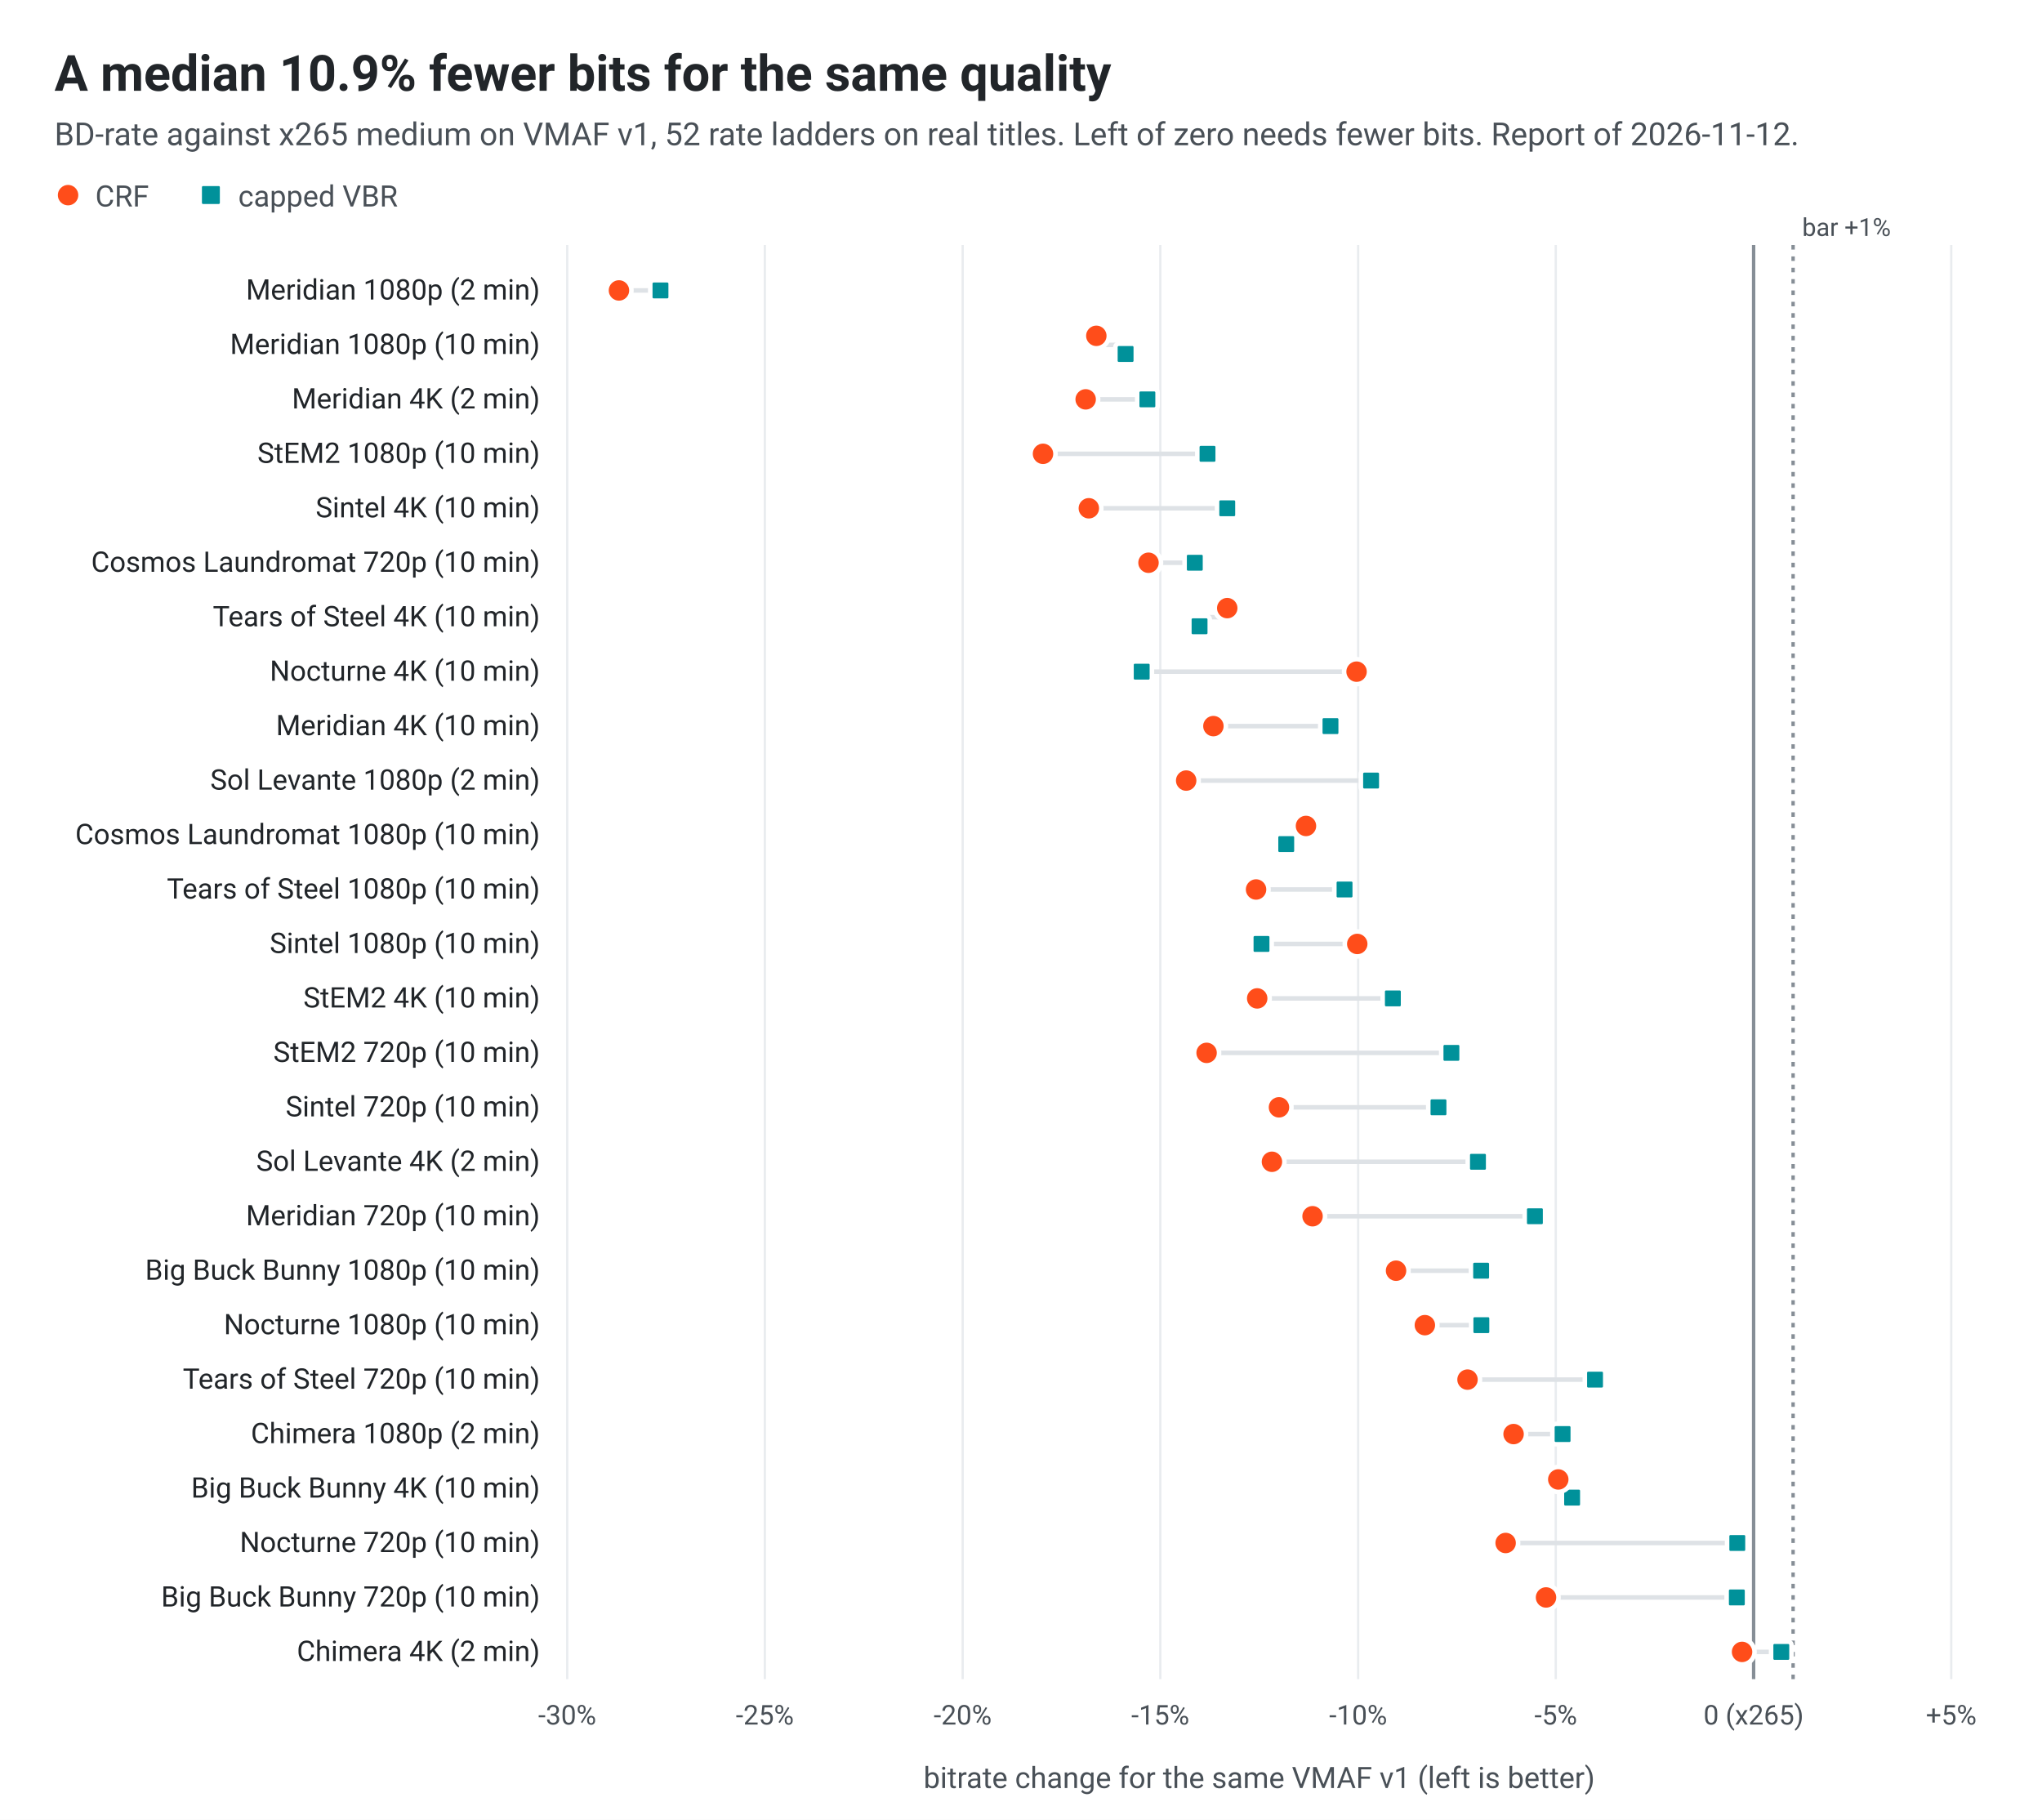
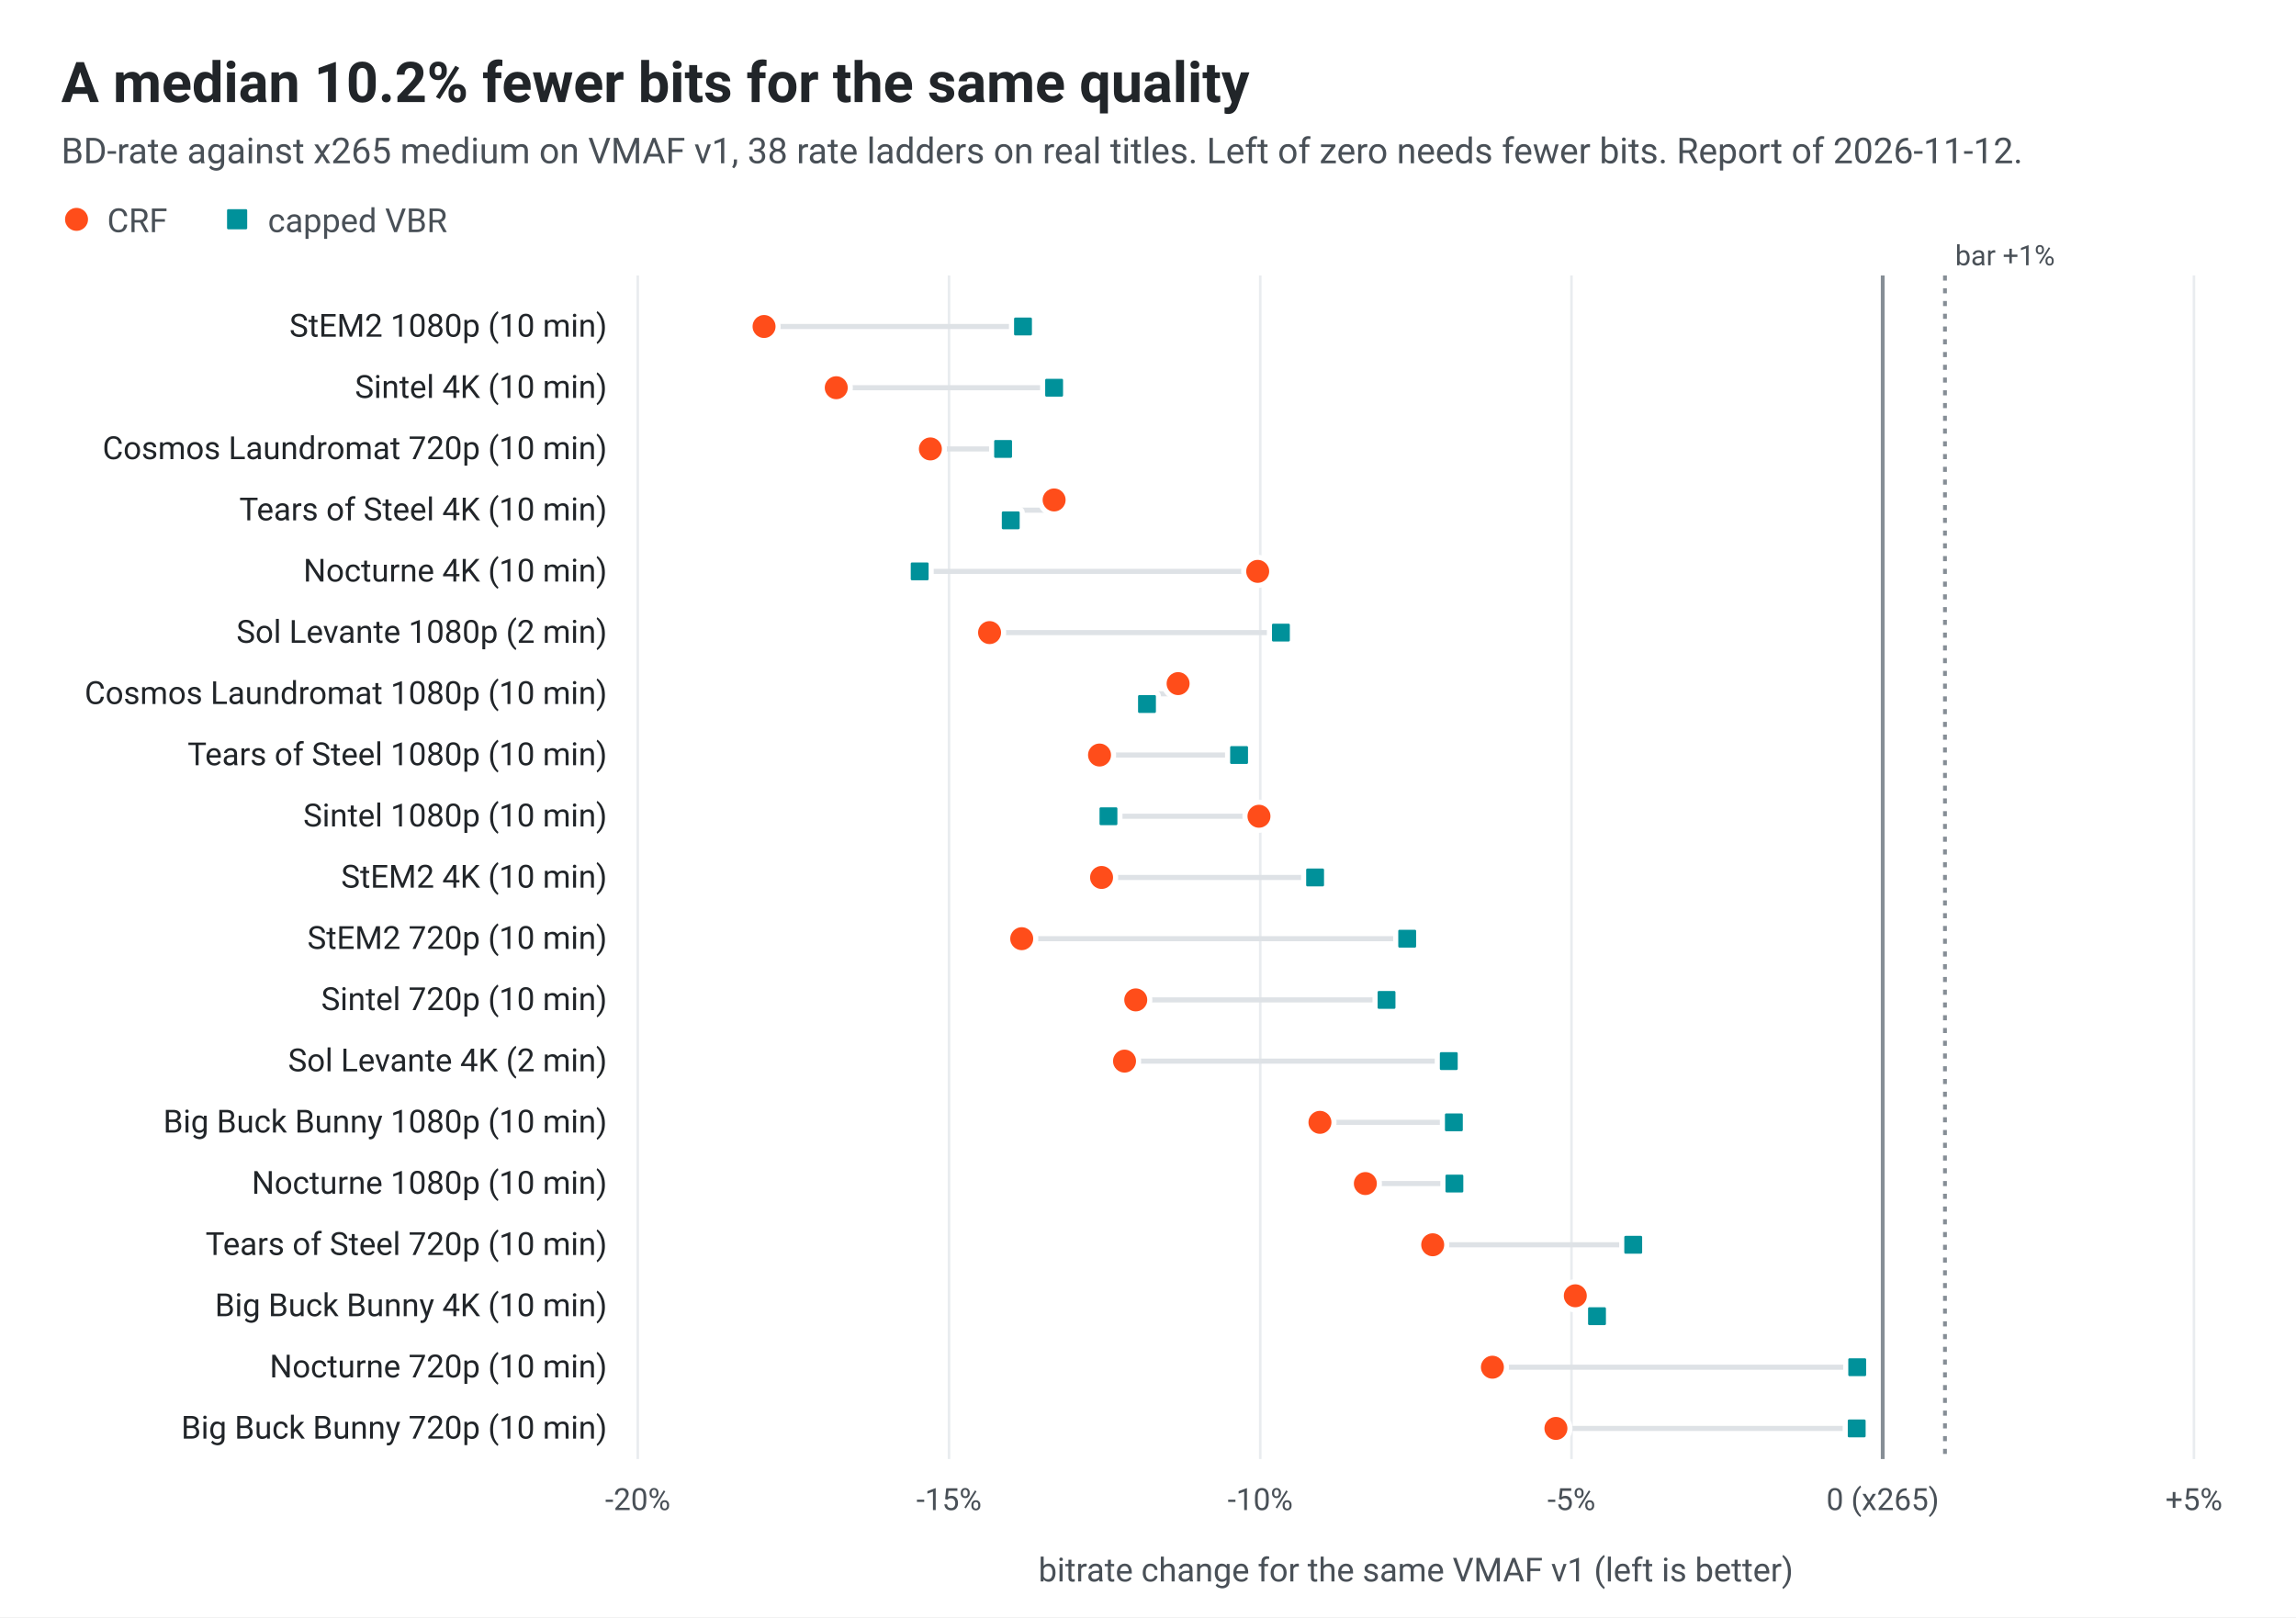
- <svg xmlns="http://www.w3.org/2000/svg" width="900" height="802" viewBox="0 0 900 802" role="img">
+ <svg xmlns="http://www.w3.org/2000/svg" width="900" height="634" viewBox="0 0 900 634" role="img">
  <style>
.bg{fill:#ffffff}.t1{fill:#212529}.t2{fill:#495057}.grid{stroke:#e9ecef}
.base{stroke:#868e96}.ring{stroke:#ffffff}.med{stroke:#212529}.band{fill:#f1f3f5}
.s1{fill:#ff4d1a}.s2{fill:#00919a}.s3{fill:#6250d6}.sx{fill:#868e96}
.l1{stroke:#ff4d1a}.l2{stroke:#00919a}.l3{stroke:#6250d6}.lx{stroke:#868e96}.span{stroke:#dee2e6}
.note{fill:#b8330a}.wash{fill:#ffe8dc}
text{font-family:system-ui,-apple-system,"Segoe UI",Roboto,Helvetica,Arial,sans-serif}
@media (prefers-color-scheme:dark){
.bg{fill:#1b1c1e}.t1{fill:#e9ecee}.t2{fill:#b6bcc1}.grid{stroke:#2e3135}
.base{stroke:#8f959a}.ring{stroke:#1b1c1e}.med{stroke:#e9ecee}.band{fill:#23262a}
.s1{fill:#ff4d1a}.s2{fill:#12a3ad}.s3{fill:#9085e9}.sx{fill:#8f959a}
.l1{stroke:#ff4d1a}.l2{stroke:#12a3ad}.l3{stroke:#9085e9}.lx{stroke:#8f959a}.span{stroke:#3a3e43}
.note{fill:#ff8a5c}.wash{fill:#45200f}}
</style>
  <rect width="100%" height="100%" class="bg" />
-   <text x="24.0" y="40.0" font-size="22" class="t1" text-anchor="start" font-weight="600">A median 10.9% fewer bits for the same quality</text>
-   <text x="24.0" y="64.0" font-size="14" class="t2" text-anchor="start">BD-rate against x265 medium on VMAF v1, 52 rate ladders on real titles. Left of zero needs fewer bits. Report of 2026-11-12.</text>
+   <text x="24.0" y="40.0" font-size="22" class="t1" text-anchor="start" font-weight="600">A median 10.2% fewer bits for the same quality</text>
+   <text x="24.0" y="64.0" font-size="14" class="t2" text-anchor="start">BD-rate against x265 medium on VMAF v1, 38 rate ladders on real titles. Left of zero needs fewer bits. Report of 2026-11-12.</text>
  <circle cx="30.0" cy="86.0" r="5.5" class="s1 ring" stroke-width="2" />
  <text x="42.0" y="91.0" font-size="13" class="t2" text-anchor="start">CRF</text>
  <rect x="88.0" y="81.0" width="9.9" height="9.9" rx="1.5" class="s2 ring" stroke-width="2" />
  <text x="105.0" y="91.0" font-size="13" class="t2" text-anchor="start">capped VBR</text>
-   <line x1="250.0" y1="108" x2="250.0" y2="740" class="grid" stroke-width="1" />
-   <text x="250.0" y="760.0" font-size="12" class="t2" text-anchor="middle">-30%</text>
-   <line x1="337.1" y1="108" x2="337.1" y2="740" class="grid" stroke-width="1" />
-   <text x="337.1" y="760.0" font-size="12" class="t2" text-anchor="middle">-25%</text>
-   <line x1="424.3" y1="108" x2="424.3" y2="740" class="grid" stroke-width="1" />
-   <text x="424.3" y="760.0" font-size="12" class="t2" text-anchor="middle">-20%</text>
-   <line x1="511.4" y1="108" x2="511.4" y2="740" class="grid" stroke-width="1" />
-   <text x="511.4" y="760.0" font-size="12" class="t2" text-anchor="middle">-15%</text>
-   <line x1="598.6" y1="108" x2="598.6" y2="740" class="grid" stroke-width="1" />
-   <text x="598.6" y="760.0" font-size="12" class="t2" text-anchor="middle">-10%</text>
-   <line x1="685.7" y1="108" x2="685.7" y2="740" class="grid" stroke-width="1" />
-   <text x="685.7" y="760.0" font-size="12" class="t2" text-anchor="middle">-5%</text>
-   <line x1="772.9" y1="108" x2="772.9" y2="740" class="base" stroke-width="1.5" />
-   <text x="772.9" y="760.0" font-size="12" class="t2" text-anchor="middle">0 (x265)</text>
-   <line x1="860.0" y1="108" x2="860.0" y2="740" class="grid" stroke-width="1" />
-   <text x="860.0" y="760.0" font-size="12" class="t2" text-anchor="middle">+5%</text>
-   <line x1="790.3" y1="108" x2="790.3" y2="740" class="base" stroke-width="1.5" stroke-dasharray="2 3" />
-   <text x="794.3" y="104.0" font-size="11" class="t2" text-anchor="start">bar +1%</text>
-   <text x="555.0" y="788.0" font-size="13" class="t2" text-anchor="middle">bitrate change for the same VMAF v1 (left is better)</text>
-   <text x="238.0" y="132.0" font-size="12.5" class="t1" text-anchor="end">Meridian 1080p (2 min)</text>
-   <line x1="272.8" y1="128.0" x2="291.1" y2="128.0" class="span" stroke-width="2" />
-   <rect x="286.6" y="123.5" width="9.0" height="9.0" rx="1.5" class="s2 ring" stroke-width="2" />
-   <circle cx="272.8" cy="128.0" r="5.5" class="s1 ring" stroke-width="2" />
-   <text x="238.0" y="156.0" font-size="12.5" class="t1" text-anchor="end">Meridian 1080p (10 min)</text>
-   <line x1="483.2" y1="152.0" x2="496.1" y2="152.0" class="span" stroke-width="2" />
-   <rect x="491.6" y="151.5" width="9.0" height="9.0" rx="1.5" class="s2 ring" stroke-width="2" />
-   <circle cx="483.2" cy="148.0" r="5.5" class="s1 ring" stroke-width="2" />
-   <text x="238.0" y="180.0" font-size="12.5" class="t1" text-anchor="end">Meridian 4K (2 min)</text>
-   <line x1="478.5" y1="176.0" x2="505.7" y2="176.0" class="span" stroke-width="2" />
-   <rect x="501.2" y="171.5" width="9.0" height="9.0" rx="1.5" class="s2 ring" stroke-width="2" />
-   <circle cx="478.5" cy="176.0" r="5.5" class="s1 ring" stroke-width="2" />
-   <text x="238.0" y="204.0" font-size="12.5" class="t1" text-anchor="end">StEM2 1080p (10 min)</text>
-   <line x1="459.7" y1="200.0" x2="532.2" y2="200.0" class="span" stroke-width="2" />
-   <rect x="527.7" y="195.5" width="9.0" height="9.0" rx="1.5" class="s2 ring" stroke-width="2" />
-   <circle cx="459.7" cy="200.0" r="5.5" class="s1 ring" stroke-width="2" />
-   <text x="238.0" y="228.0" font-size="12.5" class="t1" text-anchor="end">Sintel 4K (10 min)</text>
-   <line x1="479.9" y1="224.0" x2="540.9" y2="224.0" class="span" stroke-width="2" />
-   <rect x="536.4" y="219.5" width="9.0" height="9.0" rx="1.5" class="s2 ring" stroke-width="2" />
-   <circle cx="479.9" cy="224.0" r="5.5" class="s1 ring" stroke-width="2" />
-   <text x="238.0" y="252.0" font-size="12.5" class="t1" text-anchor="end">Cosmos Laundromat 720p (10 min)</text>
-   <line x1="506.2" y1="248.0" x2="526.6" y2="248.0" class="span" stroke-width="2" />
-   <rect x="522.1" y="243.5" width="9.0" height="9.0" rx="1.5" class="s2 ring" stroke-width="2" />
-   <circle cx="506.2" cy="248.0" r="5.5" class="s1 ring" stroke-width="2" />
-   <text x="238.0" y="276.0" font-size="12.5" class="t1" text-anchor="end">Tears of Steel 4K (10 min)</text>
-   <line x1="528.7" y1="272.0" x2="540.9" y2="272.0" class="span" stroke-width="2" />
-   <rect x="524.2" y="271.5" width="9.0" height="9.0" rx="1.5" class="s2 ring" stroke-width="2" />
-   <circle cx="540.9" cy="268.0" r="5.5" class="s1 ring" stroke-width="2" />
-   <text x="238.0" y="300.0" font-size="12.5" class="t1" text-anchor="end">Nocturne 4K (10 min)</text>
-   <line x1="503.2" y1="296.0" x2="597.9" y2="296.0" class="span" stroke-width="2" />
-   <rect x="498.7" y="291.5" width="9.0" height="9.0" rx="1.5" class="s2 ring" stroke-width="2" />
-   <circle cx="597.9" cy="296.0" r="5.5" class="s1 ring" stroke-width="2" />
-   <text x="238.0" y="324.0" font-size="12.5" class="t1" text-anchor="end">Meridian 4K (10 min)</text>
-   <line x1="534.8" y1="320.0" x2="586.4" y2="320.0" class="span" stroke-width="2" />
-   <rect x="581.9" y="315.5" width="9.0" height="9.0" rx="1.5" class="s2 ring" stroke-width="2" />
-   <circle cx="534.8" cy="320.0" r="5.5" class="s1 ring" stroke-width="2" />
-   <text x="238.0" y="348.0" font-size="12.5" class="t1" text-anchor="end">Sol Levante 1080p (2 min)</text>
-   <line x1="522.8" y1="344.0" x2="604.3" y2="344.0" class="span" stroke-width="2" />
-   <rect x="599.8" y="339.5" width="9.0" height="9.0" rx="1.5" class="s2 ring" stroke-width="2" />
-   <circle cx="522.8" cy="344.0" r="5.5" class="s1 ring" stroke-width="2" />
-   <text x="238.0" y="372.0" font-size="12.5" class="t1" text-anchor="end">Cosmos Laundromat 1080p (10 min)</text>
-   <line x1="566.9" y1="368.0" x2="575.6" y2="368.0" class="span" stroke-width="2" />
-   <rect x="562.4" y="367.5" width="9.0" height="9.0" rx="1.5" class="s2 ring" stroke-width="2" />
-   <circle cx="575.6" cy="364.0" r="5.5" class="s1 ring" stroke-width="2" />
-   <text x="238.0" y="396.0" font-size="12.5" class="t1" text-anchor="end">Tears of Steel 1080p (10 min)</text>
-   <line x1="553.6" y1="392.0" x2="592.6" y2="392.0" class="span" stroke-width="2" />
-   <rect x="588.1" y="387.5" width="9.0" height="9.0" rx="1.5" class="s2 ring" stroke-width="2" />
-   <circle cx="553.6" cy="392.0" r="5.5" class="s1 ring" stroke-width="2" />
-   <text x="238.0" y="420.0" font-size="12.5" class="t1" text-anchor="end">Sintel 1080p (10 min)</text>
-   <line x1="556.0" y1="416.0" x2="598.2" y2="416.0" class="span" stroke-width="2" />
-   <rect x="551.5" y="411.5" width="9.0" height="9.0" rx="1.5" class="s2 ring" stroke-width="2" />
-   <circle cx="598.2" cy="416.0" r="5.5" class="s1 ring" stroke-width="2" />
-   <text x="238.0" y="444.0" font-size="12.5" class="t1" text-anchor="end">StEM2 4K (10 min)</text>
-   <line x1="554.1" y1="440.0" x2="613.9" y2="440.0" class="span" stroke-width="2" />
-   <rect x="609.4" y="435.5" width="9.0" height="9.0" rx="1.5" class="s2 ring" stroke-width="2" />
-   <circle cx="554.1" cy="440.0" r="5.5" class="s1 ring" stroke-width="2" />
-   <text x="238.0" y="468.0" font-size="12.5" class="t1" text-anchor="end">StEM2 720p (10 min)</text>
-   <line x1="531.8" y1="464.0" x2="639.7" y2="464.0" class="span" stroke-width="2" />
-   <rect x="635.2" y="459.5" width="9.0" height="9.0" rx="1.5" class="s2 ring" stroke-width="2" />
-   <circle cx="531.8" cy="464.0" r="5.5" class="s1 ring" stroke-width="2" />
-   <text x="238.0" y="492.0" font-size="12.5" class="t1" text-anchor="end">Sintel 720p (10 min)</text>
-   <line x1="563.7" y1="488.0" x2="634.0" y2="488.0" class="span" stroke-width="2" />
-   <rect x="629.5" y="483.5" width="9.0" height="9.0" rx="1.5" class="s2 ring" stroke-width="2" />
-   <circle cx="563.7" cy="488.0" r="5.5" class="s1 ring" stroke-width="2" />
-   <text x="238.0" y="516.0" font-size="12.5" class="t1" text-anchor="end">Sol Levante 4K (2 min)</text>
-   <line x1="560.6" y1="512.0" x2="651.4" y2="512.0" class="span" stroke-width="2" />
-   <rect x="646.9" y="507.5" width="9.0" height="9.0" rx="1.5" class="s2 ring" stroke-width="2" />
-   <circle cx="560.6" cy="512.0" r="5.5" class="s1 ring" stroke-width="2" />
-   <text x="238.0" y="540.0" font-size="12.5" class="t1" text-anchor="end">Meridian 720p (10 min)</text>
-   <line x1="578.5" y1="536.0" x2="676.5" y2="536.0" class="span" stroke-width="2" />
-   <rect x="672.0" y="531.5" width="9.0" height="9.0" rx="1.5" class="s2 ring" stroke-width="2" />
-   <circle cx="578.5" cy="536.0" r="5.5" class="s1 ring" stroke-width="2" />
-   <text x="238.0" y="564.0" font-size="12.5" class="t1" text-anchor="end">Big Buck Bunny 1080p (10 min)</text>
-   <line x1="615.3" y1="560.0" x2="652.8" y2="560.0" class="span" stroke-width="2" />
-   <rect x="648.3" y="555.5" width="9.0" height="9.0" rx="1.5" class="s2 ring" stroke-width="2" />
-   <circle cx="615.3" cy="560.0" r="5.5" class="s1 ring" stroke-width="2" />
-   <text x="238.0" y="588.0" font-size="12.5" class="t1" text-anchor="end">Nocturne 1080p (10 min)</text>
-   <line x1="628.0" y1="584.0" x2="652.9" y2="584.0" class="span" stroke-width="2" />
-   <rect x="648.4" y="579.5" width="9.0" height="9.0" rx="1.5" class="s2 ring" stroke-width="2" />
-   <circle cx="628.0" cy="584.0" r="5.5" class="s1 ring" stroke-width="2" />
-   <text x="238.0" y="612.0" font-size="12.5" class="t1" text-anchor="end">Tears of Steel 720p (10 min)</text>
-   <line x1="646.8" y1="608.0" x2="703.0" y2="608.0" class="span" stroke-width="2" />
-   <rect x="698.5" y="603.5" width="9.0" height="9.0" rx="1.5" class="s2 ring" stroke-width="2" />
-   <circle cx="646.8" cy="608.0" r="5.5" class="s1 ring" stroke-width="2" />
-   <text x="238.0" y="636.0" font-size="12.5" class="t1" text-anchor="end">Chimera 1080p (2 min)</text>
-   <line x1="667.1" y1="632.0" x2="688.7" y2="632.0" class="span" stroke-width="2" />
-   <rect x="684.2" y="627.5" width="9.0" height="9.0" rx="1.5" class="s2 ring" stroke-width="2" />
-   <circle cx="667.1" cy="632.0" r="5.5" class="s1 ring" stroke-width="2" />
-   <text x="238.0" y="660.0" font-size="12.5" class="t1" text-anchor="end">Big Buck Bunny 4K (10 min)</text>
-   <line x1="686.8" y1="656.0" x2="692.9" y2="656.0" class="span" stroke-width="2" />
-   <rect x="688.4" y="655.5" width="9.0" height="9.0" rx="1.5" class="s2 ring" stroke-width="2" />
-   <circle cx="686.8" cy="652.0" r="5.5" class="s1 ring" stroke-width="2" />
-   <text x="238.0" y="684.0" font-size="12.5" class="t1" text-anchor="end">Nocturne 720p (10 min)</text>
-   <line x1="663.6" y1="680.0" x2="765.7" y2="680.0" class="span" stroke-width="2" />
-   <rect x="761.2" y="675.5" width="9.0" height="9.0" rx="1.5" class="s2 ring" stroke-width="2" />
-   <circle cx="663.6" cy="680.0" r="5.5" class="s1 ring" stroke-width="2" />
-   <text x="238.0" y="708.0" font-size="12.5" class="t1" text-anchor="end">Big Buck Bunny 720p (10 min)</text>
-   <line x1="681.4" y1="704.0" x2="765.5" y2="704.0" class="span" stroke-width="2" />
-   <rect x="761.0" y="699.5" width="9.0" height="9.0" rx="1.5" class="s2 ring" stroke-width="2" />
-   <circle cx="681.4" cy="704.0" r="5.5" class="s1 ring" stroke-width="2" />
-   <text x="238.0" y="732.0" font-size="12.5" class="t1" text-anchor="end">Chimera 4K (2 min)</text>
-   <line x1="767.8" y1="728.0" x2="785.1" y2="728.0" class="span" stroke-width="2" />
-   <rect x="780.6" y="723.5" width="9.0" height="9.0" rx="1.5" class="s2 ring" stroke-width="2" />
-   <circle cx="767.8" cy="728.0" r="5.5" class="s1 ring" stroke-width="2" />
+   <line x1="250.0" y1="108" x2="250.0" y2="572" class="grid" stroke-width="1" />
+   <text x="250.0" y="592.0" font-size="12" class="t2" text-anchor="middle">-20%</text>
+   <line x1="372.0" y1="108" x2="372.0" y2="572" class="grid" stroke-width="1" />
+   <text x="372.0" y="592.0" font-size="12" class="t2" text-anchor="middle">-15%</text>
+   <line x1="494.0" y1="108" x2="494.0" y2="572" class="grid" stroke-width="1" />
+   <text x="494.0" y="592.0" font-size="12" class="t2" text-anchor="middle">-10%</text>
+   <line x1="616.0" y1="108" x2="616.0" y2="572" class="grid" stroke-width="1" />
+   <text x="616.0" y="592.0" font-size="12" class="t2" text-anchor="middle">-5%</text>
+   <line x1="738.0" y1="108" x2="738.0" y2="572" class="base" stroke-width="1.5" />
+   <text x="738.0" y="592.0" font-size="12" class="t2" text-anchor="middle">0 (x265)</text>
+   <line x1="860.0" y1="108" x2="860.0" y2="572" class="grid" stroke-width="1" />
+   <text x="860.0" y="592.0" font-size="12" class="t2" text-anchor="middle">+5%</text>
+   <line x1="762.4" y1="108" x2="762.4" y2="572" class="base" stroke-width="1.5" stroke-dasharray="2 3" />
+   <text x="766.4" y="104.0" font-size="11" class="t2" text-anchor="start">bar +1%</text>
+   <text x="555.0" y="620.0" font-size="13" class="t2" text-anchor="middle">bitrate change for the same VMAF v1 (left is better)</text>
+   <text x="238.0" y="132.0" font-size="12.5" class="t1" text-anchor="end">StEM2 1080p (10 min)</text>
+   <line x1="299.5" y1="128.0" x2="401.0" y2="128.0" class="span" stroke-width="2" />
+   <rect x="396.5" y="123.5" width="9.0" height="9.0" rx="1.5" class="s2 ring" stroke-width="2" />
+   <circle cx="299.5" cy="128.0" r="5.5" class="s1 ring" stroke-width="2" />
+   <text x="238.0" y="156.0" font-size="12.5" class="t1" text-anchor="end">Sintel 4K (10 min)</text>
+   <line x1="327.8" y1="152.0" x2="413.2" y2="152.0" class="span" stroke-width="2" />
+   <rect x="408.7" y="147.5" width="9.0" height="9.0" rx="1.5" class="s2 ring" stroke-width="2" />
+   <circle cx="327.8" cy="152.0" r="5.5" class="s1 ring" stroke-width="2" />
+   <text x="238.0" y="180.0" font-size="12.5" class="t1" text-anchor="end">Cosmos Laundromat 720p (10 min)</text>
+   <line x1="364.7" y1="176.0" x2="393.2" y2="176.0" class="span" stroke-width="2" />
+   <rect x="388.7" y="171.5" width="9.0" height="9.0" rx="1.5" class="s2 ring" stroke-width="2" />
+   <circle cx="364.7" cy="176.0" r="5.5" class="s1 ring" stroke-width="2" />
+   <text x="238.0" y="204.0" font-size="12.5" class="t1" text-anchor="end">Tears of Steel 4K (10 min)</text>
+   <line x1="396.2" y1="200.0" x2="413.2" y2="200.0" class="span" stroke-width="2" />
+   <rect x="391.7" y="199.5" width="9.0" height="9.0" rx="1.5" class="s2 ring" stroke-width="2" />
+   <circle cx="413.2" cy="196.0" r="5.5" class="s1 ring" stroke-width="2" />
+   <text x="238.0" y="228.0" font-size="12.5" class="t1" text-anchor="end">Nocturne 4K (10 min)</text>
+   <line x1="360.5" y1="224.0" x2="493.0" y2="224.0" class="span" stroke-width="2" />
+   <rect x="356.0" y="219.5" width="9.0" height="9.0" rx="1.5" class="s2 ring" stroke-width="2" />
+   <circle cx="493.0" cy="224.0" r="5.5" class="s1 ring" stroke-width="2" />
+   <text x="238.0" y="252.0" font-size="12.5" class="t1" text-anchor="end">Sol Levante 1080p (2 min)</text>
+   <line x1="387.9" y1="248.0" x2="502.1" y2="248.0" class="span" stroke-width="2" />
+   <rect x="497.6" y="243.5" width="9.0" height="9.0" rx="1.5" class="s2 ring" stroke-width="2" />
+   <circle cx="387.9" cy="248.0" r="5.5" class="s1 ring" stroke-width="2" />
+   <text x="238.0" y="276.0" font-size="12.5" class="t1" text-anchor="end">Cosmos Laundromat 1080p (10 min)</text>
+   <line x1="449.6" y1="272.0" x2="461.8" y2="272.0" class="span" stroke-width="2" />
+   <rect x="445.1" y="271.5" width="9.0" height="9.0" rx="1.5" class="s2 ring" stroke-width="2" />
+   <circle cx="461.8" cy="268.0" r="5.5" class="s1 ring" stroke-width="2" />
+   <text x="238.0" y="300.0" font-size="12.5" class="t1" text-anchor="end">Tears of Steel 1080p (10 min)</text>
+   <line x1="431.0" y1="296.0" x2="485.7" y2="296.0" class="span" stroke-width="2" />
+   <rect x="481.2" y="291.5" width="9.0" height="9.0" rx="1.5" class="s2 ring" stroke-width="2" />
+   <circle cx="431.0" cy="296.0" r="5.5" class="s1 ring" stroke-width="2" />
+   <text x="238.0" y="324.0" font-size="12.5" class="t1" text-anchor="end">Sintel 1080p (10 min)</text>
+   <line x1="434.5" y1="320.0" x2="493.5" y2="320.0" class="span" stroke-width="2" />
+   <rect x="430.0" y="315.5" width="9.0" height="9.0" rx="1.5" class="s2 ring" stroke-width="2" />
+   <circle cx="493.5" cy="320.0" r="5.5" class="s1 ring" stroke-width="2" />
+   <text x="238.0" y="348.0" font-size="12.5" class="t1" text-anchor="end">StEM2 4K (10 min)</text>
+   <line x1="431.8" y1="344.0" x2="515.5" y2="344.0" class="span" stroke-width="2" />
+   <rect x="511.0" y="339.5" width="9.0" height="9.0" rx="1.5" class="s2 ring" stroke-width="2" />
+   <circle cx="431.8" cy="344.0" r="5.5" class="s1 ring" stroke-width="2" />
+   <text x="238.0" y="372.0" font-size="12.5" class="t1" text-anchor="end">StEM2 720p (10 min)</text>
+   <line x1="400.5" y1="368.0" x2="551.6" y2="368.0" class="span" stroke-width="2" />
+   <rect x="547.1" y="363.5" width="9.0" height="9.0" rx="1.5" class="s2 ring" stroke-width="2" />
+   <circle cx="400.5" cy="368.0" r="5.5" class="s1 ring" stroke-width="2" />
+   <text x="238.0" y="396.0" font-size="12.5" class="t1" text-anchor="end">Sintel 720p (10 min)</text>
+   <line x1="445.2" y1="392.0" x2="543.5" y2="392.0" class="span" stroke-width="2" />
+   <rect x="539.0" y="387.5" width="9.0" height="9.0" rx="1.5" class="s2 ring" stroke-width="2" />
+   <circle cx="445.2" cy="392.0" r="5.5" class="s1 ring" stroke-width="2" />
+   <text x="238.0" y="420.0" font-size="12.5" class="t1" text-anchor="end">Sol Levante 4K (2 min)</text>
+   <line x1="440.8" y1="416.0" x2="567.9" y2="416.0" class="span" stroke-width="2" />
+   <rect x="563.4" y="411.5" width="9.0" height="9.0" rx="1.5" class="s2 ring" stroke-width="2" />
+   <circle cx="440.8" cy="416.0" r="5.5" class="s1 ring" stroke-width="2" />
+   <text x="238.0" y="444.0" font-size="12.5" class="t1" text-anchor="end">Big Buck Bunny 1080p (10 min)</text>
+   <line x1="517.4" y1="440.0" x2="569.9" y2="440.0" class="span" stroke-width="2" />
+   <rect x="565.4" y="435.5" width="9.0" height="9.0" rx="1.5" class="s2 ring" stroke-width="2" />
+   <circle cx="517.4" cy="440.0" r="5.5" class="s1 ring" stroke-width="2" />
+   <text x="238.0" y="468.0" font-size="12.5" class="t1" text-anchor="end">Nocturne 1080p (10 min)</text>
+   <line x1="535.2" y1="464.0" x2="570.1" y2="464.0" class="span" stroke-width="2" />
+   <rect x="565.6" y="459.5" width="9.0" height="9.0" rx="1.5" class="s2 ring" stroke-width="2" />
+   <circle cx="535.2" cy="464.0" r="5.5" class="s1 ring" stroke-width="2" />
+   <text x="238.0" y="492.0" font-size="12.5" class="t1" text-anchor="end">Tears of Steel 720p (10 min)</text>
+   <line x1="561.6" y1="488.0" x2="640.2" y2="488.0" class="span" stroke-width="2" />
+   <rect x="635.7" y="483.5" width="9.0" height="9.0" rx="1.5" class="s2 ring" stroke-width="2" />
+   <circle cx="561.6" cy="488.0" r="5.5" class="s1 ring" stroke-width="2" />
+   <text x="238.0" y="516.0" font-size="12.5" class="t1" text-anchor="end">Big Buck Bunny 4K (10 min)</text>
+   <line x1="617.5" y1="512.0" x2="626.0" y2="512.0" class="span" stroke-width="2" />
+   <rect x="621.5" y="511.5" width="9.0" height="9.0" rx="1.5" class="s2 ring" stroke-width="2" />
+   <circle cx="617.5" cy="508.0" r="5.5" class="s1 ring" stroke-width="2" />
+   <text x="238.0" y="540.0" font-size="12.5" class="t1" text-anchor="end">Nocturne 720p (10 min)</text>
+   <line x1="585.0" y1="536.0" x2="728.0" y2="536.0" class="span" stroke-width="2" />
+   <rect x="723.5" y="531.5" width="9.0" height="9.0" rx="1.5" class="s2 ring" stroke-width="2" />
+   <circle cx="585.0" cy="536.0" r="5.5" class="s1 ring" stroke-width="2" />
+   <text x="238.0" y="564.0" font-size="12.5" class="t1" text-anchor="end">Big Buck Bunny 720p (10 min)</text>
+   <line x1="609.9" y1="560.0" x2="727.8" y2="560.0" class="span" stroke-width="2" />
+   <rect x="723.3" y="555.5" width="9.0" height="9.0" rx="1.5" class="s2 ring" stroke-width="2" />
+   <circle cx="609.9" cy="560.0" r="5.5" class="s1 ring" stroke-width="2" />
</svg>
